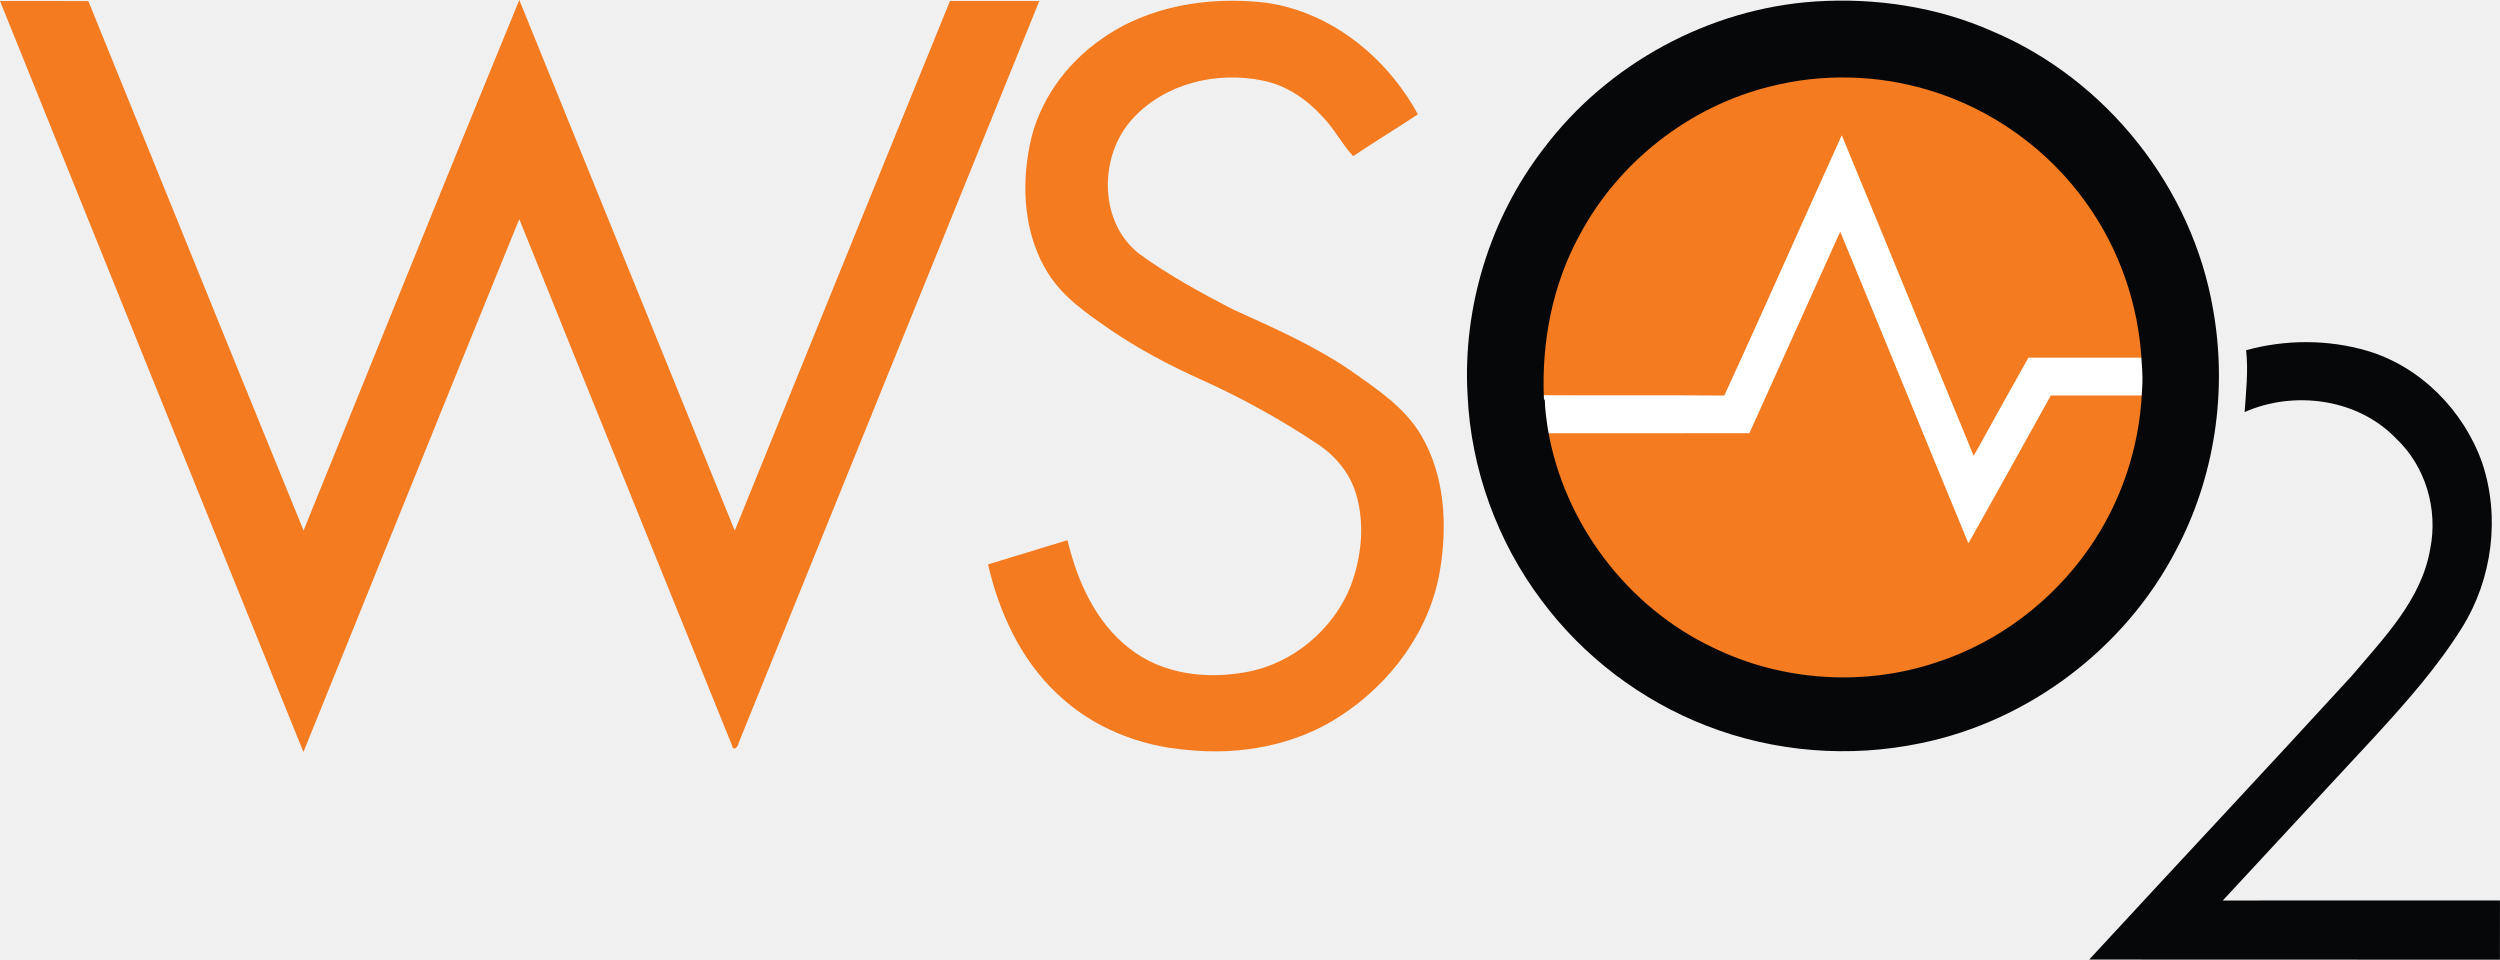
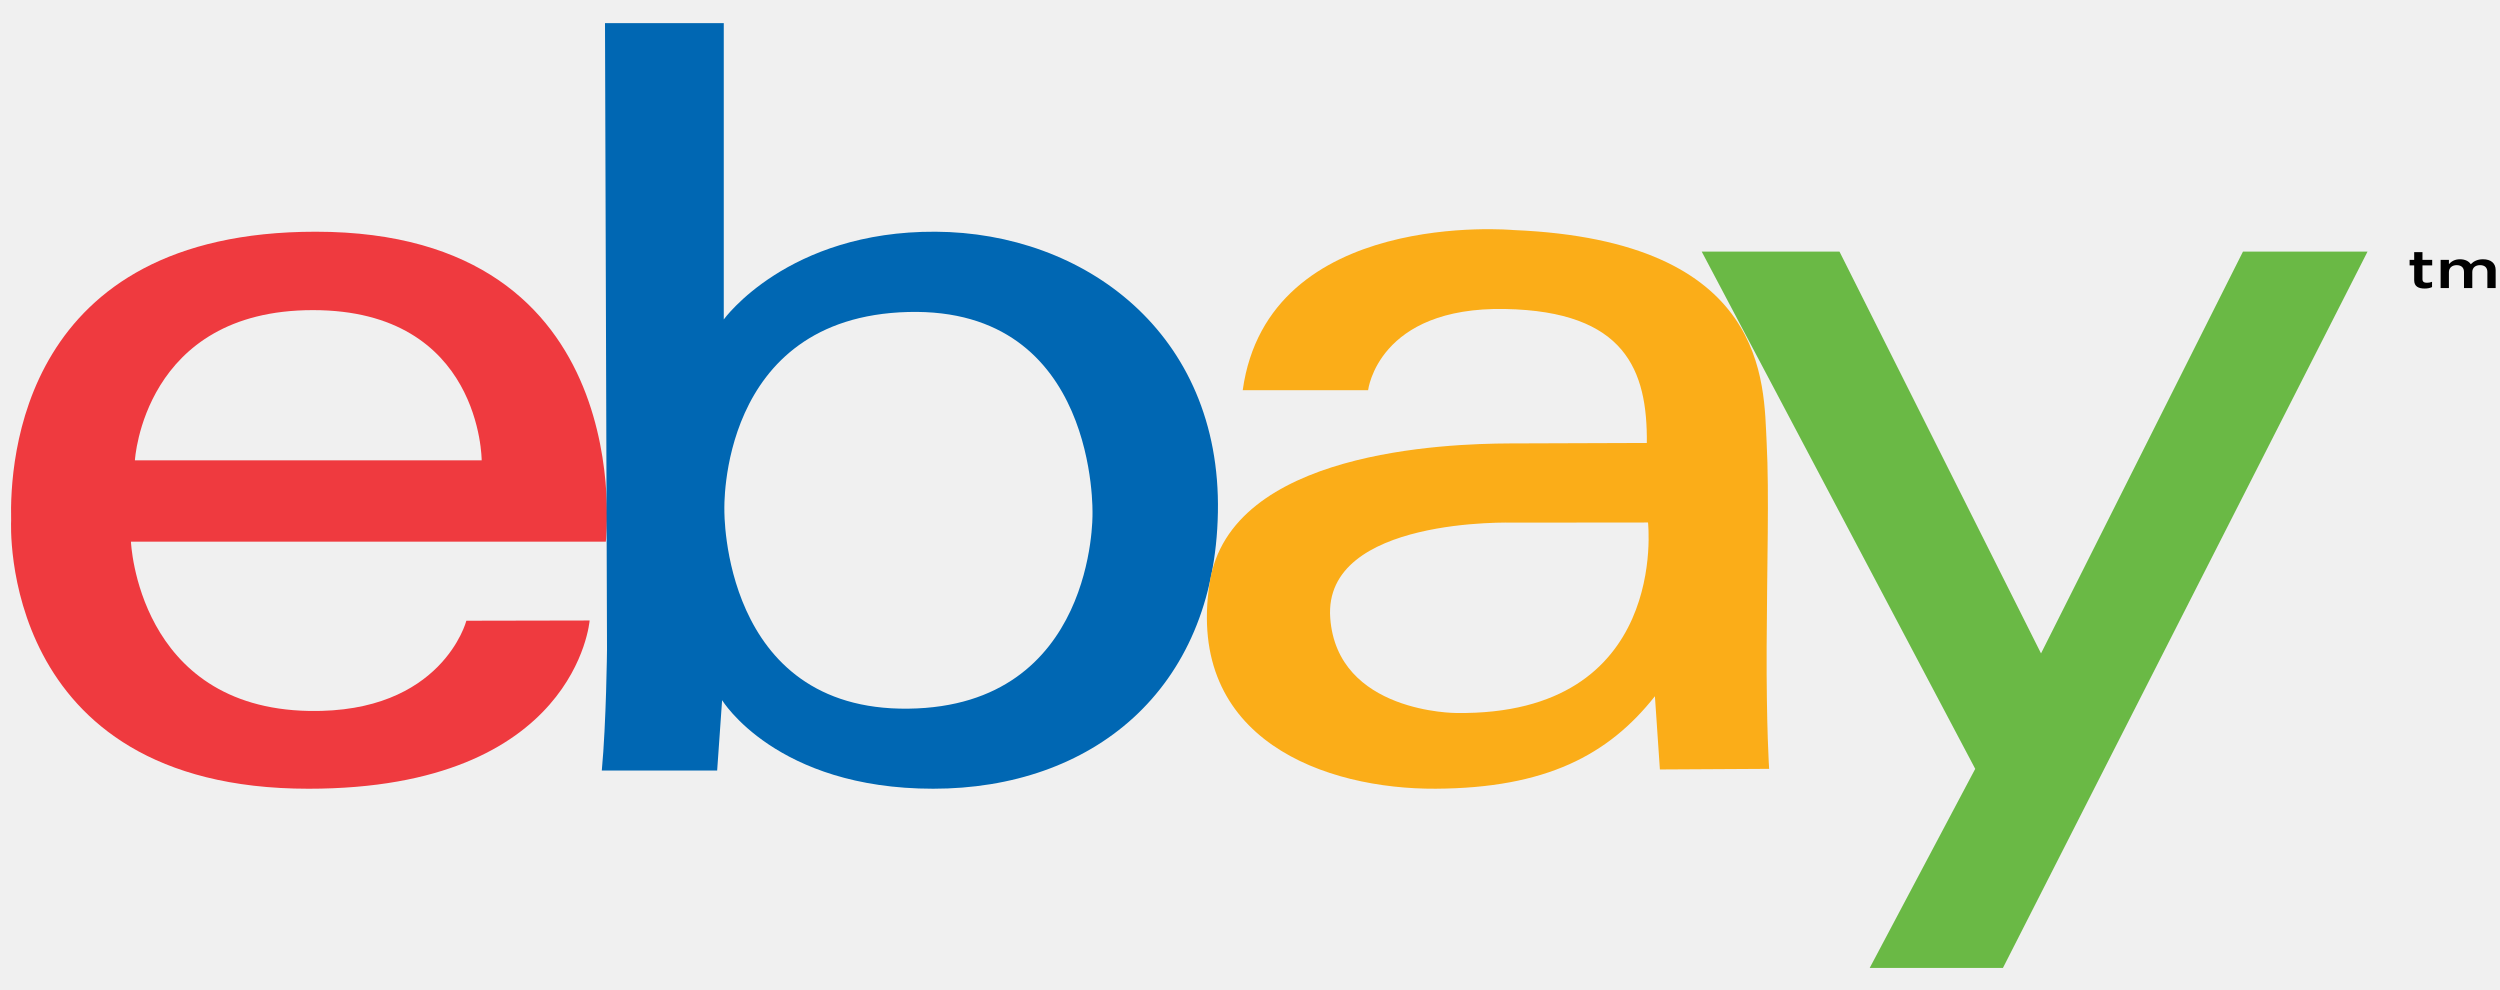
- <svg xmlns="http://www.w3.org/2000/svg" version="1.1" id="wso2" x="0px" y="0px" viewBox="29 -6.639 72 27.639" enable-background="new 29 -6.639 72 27.639" xml:space="preserve">
-   <circle fill="#F47B20" cx="82.076" cy="4.192" r="8.691" />
-   <path fill="#FFFFFF" d="M90.804,3.776l-0.01-0.115h-0.115c-0.53-0.001-1.061,0-1.594,0c-0.531,0-1.062,0-1.593,0h-0.073  l-0.035,0.063c-0.402,0.711-0.798,1.425-1.193,2.14L85.843,6.49c-0.601-1.454-1.198-2.908-1.795-4.363  c-0.63-1.535-1.26-3.07-1.895-4.603l-0.11-0.266L81.924-2.48c-0.456,1.005-0.908,2.013-1.359,3.021  c-0.62,1.383-1.261,2.812-1.905,4.212c-0.897-0.008-1.794-0.007-2.695-0.006c-0.823,0.001-1.648,0.002-2.475-0.004l-0.128-0.001  l0.002,0.128c0.004,0.278,0.044,0.554,0.083,0.821l0.021,0.148h0.108c1.432-0.002,2.863-0.002,4.293-0.001h1.512l0.034-0.073  c0.44-0.972,0.878-1.947,1.316-2.921c0.421-0.938,0.842-1.875,1.267-2.811c0.643,1.552,1.279,3.106,1.917,4.661  c0.558,1.359,1.115,2.719,1.677,4.077l0.098,0.237l0.127-0.224c0.576-1.025,1.147-2.054,1.719-3.082l0.528-0.951  c0.876,0,1.751,0,2.625,0h0.115l0.01-0.115C90.834,4.383,90.831,4.109,90.804,3.776z" />
-   <path fill="#F47B20" d="M29-6.61c0.849,0.001,1.696-0.002,2.545,0.002c2.065,5.082,4.121,10.169,6.198,15.247  c2.069-5.093,4.122-10.194,6.213-15.278c2.067,5.095,4.138,10.188,6.205,15.283c2.068-5.084,4.126-10.172,6.198-15.255  c0.857,0.001,1.716-0.002,2.573,0.001c-2.883,7.122-5.778,14.24-8.658,21.364c-0.008,0.103-0.157,0.273-0.192,0.074  c-2.042-5.053-4.094-10.1-6.127-15.157c-2.084,5.111-4.142,10.233-6.216,15.347C34.82,7.812,31.908,0.602,29-6.61z" />
-   <path fill="#F47B20" d="M60.721-5.513c1.362-0.97,3.118-1.239,4.751-1.046c1.875,0.271,3.473,1.576,4.363,3.213  c-0.618,0.407-1.25,0.793-1.865,1.205c-0.329-0.36-0.55-0.802-0.893-1.15c-0.453-0.498-1.041-0.895-1.709-1.027  c-1.316-0.275-2.805,0.074-3.734,1.083c-0.996,1.055-1.006,3.01,0.193,3.919c0.841,0.609,1.756,1.108,2.677,1.586  c1.174,0.532,2.363,1.052,3.429,1.787c0.741,0.523,1.531,1.047,2,1.847c0.684,1.164,0.755,2.589,0.537,3.894  c-0.291,1.735-1.421,3.248-2.881,4.192c-1.289,0.842-2.883,1.128-4.401,0.968c-1.382-0.108-2.744-0.654-3.748-1.624  c-1.047-0.983-1.665-2.335-1.985-3.718c0.763-0.234,1.526-0.463,2.288-0.698c0.283,1.176,0.807,2.364,1.789,3.12  c0.933,0.742,2.211,0.893,3.355,0.68c1.338-0.239,2.507-1.217,3.011-2.474c0.314-0.84,0.416-1.786,0.158-2.653  c-0.175-0.6-0.595-1.103-1.111-1.443c-1.075-0.714-2.207-1.342-3.385-1.869c-0.904-0.408-1.784-0.874-2.603-1.436  c-0.654-0.453-1.336-0.917-1.767-1.604c-0.69-1.087-0.784-2.461-0.533-3.698C58.902-3.703,59.689-4.796,60.721-5.513z" />
-   <path fill="#060709" d="M81.274-6.596c1.743-0.113,3.52,0.152,5.121,0.864c3.276,1.389,5.746,4.501,6.343,8.011  c0.419,2.347,0.048,4.832-1.074,6.939c-1.465,2.814-4.231,4.91-7.342,5.546c-2.047,0.43-4.217,0.261-6.168-0.498  c-1.884-0.728-3.556-1.996-4.76-3.617c-1.276-1.699-2.032-3.785-2.128-5.908c-0.145-2.528,0.646-5.1,2.194-7.105  C75.301-4.806,78.221-6.391,81.274-6.596z M79.977-4.147c-2.324,0.573-4.367,2.172-5.489,4.285  c-0.785,1.439-1.099,3.101-1.022,4.731h0.024c0.004,0.283,0.047,0.565,0.088,0.846c0.455,2.707,2.287,5.133,4.77,6.303  c1.988,0.968,4.358,1.12,6.453,0.409c1.752-0.574,3.295-1.744,4.35-3.254c0.934-1.328,1.469-2.926,1.538-4.546  c0.024-0.281,0.014-0.561-0.009-0.841c-0.083-1.637-0.639-3.25-1.596-4.581c-1.104-1.553-2.738-2.719-4.566-3.258  C83.049-4.491,81.462-4.526,79.977-4.147z" />
-   <path fill="#060709" d="M93.688,3.447c1.131-0.311,2.351-0.314,3.479,0.015c1.542,0.453,2.786,1.721,3.318,3.223  c0.526,1.563,0.294,3.35-0.576,4.747c-0.709,1.137-1.603,2.146-2.506,3.132c-1.461,1.578-2.927,3.152-4.387,4.732  c2.661-0.004,5.322-0.001,7.983-0.002c-0.001,0.568,0.001,1.136-0.001,1.705c-3.943-0.004-7.886,0.003-11.829-0.003  c2.519-2.731,5.062-5.44,7.571-8.18c0.917-1.088,1.998-2.181,2.249-3.64c0.232-1.143-0.129-2.387-0.985-3.189  c-1.102-1.147-2.93-1.389-4.359-0.759C93.685,4.637,93.755,4.04,93.688,3.447z" />
+ <svg xmlns="http://www.w3.org/2000/svg" version="1.1" id="Layer_1" x="0px" y="0px" width="960px" height="380px" viewBox="0 0 960 380" enable-background="new 0 0 960 380" xml:space="preserve">
+   <g>
+     <g>
+       <path fill="#EF3A3F" d="M121.238,88.978C8.094,88.958,3.695,177.037,4.275,199.902c0,0-5.542,102.974,114.195,102.974    c102.883,0,107.951-64.608,107.951-64.608l-47.337,0.092c0,0-9.217,35.595-60.422,34.642    c-65.821-1.225-68.378-64.994-68.378-64.994h182.353C232.64,208,246.473,88.999,121.238,88.978z M51.804,176.773    c0,0,3.238-57.668,68.318-57.685c64.842-0.019,64.842,57.685,64.842,57.685H51.804z" />
+     </g>
+   </g>
+   <g>
+     <g>
+       <path fill="#0067B3" d="M359.292,88.978c-56.89-0.317-81.363,33.691-81.363,33.691V8.884h-45.609l0.771,240.474    c0,0-0.276,28.015-1.998,46.523h44.295l1.9-27.012c0,0,20.666,34.004,81.046,34.004c60.39,0,108.068-37.19,109.341-106.154    C468.939,127.75,416.184,89.292,359.292,88.978z M348.84,272.128c-71.845,0.9-70.678-76.201-70.678-76.201    s-2.621-74.214,70.563-76.124c73.172-1.908,70.792,77.707,70.792,77.707S420.688,271.217,348.84,272.128z" />
+     </g>
+   </g>
+   <g>
+     <g>
+       <path fill="#FBAD18" d="M678.392,248.408c0.116-31.105,1.023-58.881,0-78.473c-1.194-22.716,0.955-77.543-97.258-81.597    c0,0-94.152-8.582-103.93,61.499h48.151c0,0,3.74-32.105,52.608-31.182c46.239,0.873,54.669,23.554,54.423,51.444    c0,0-39.631,0.112-52.857,0.179c-23.834,0.118-107.252,2.761-115.038,53.568c-9.263,60.419,44.659,79.262,86.848,79.022    c42.193-0.239,66.265-12.871,84.146-35.515l1.911,28.123l41.953-0.238C679.35,295.239,678.269,279.516,678.392,248.408z     M559.206,273.789c0,0-45.712,0.056-48.395-36.467c-2.855-38.976,70.322-36.632,70.322-36.632l51.703-0.051    C632.841,200.64,641.211,274.86,559.206,273.789z" />
+     </g>
+   </g>
+   <polygon fill="#6AB945" points="653.448,96.603 706.358,96.603 783.751,250.91 861.306,96.603 909.14,96.603 769.129,371.683   717.967,371.683 758.485,295.239 " />
+   <g>
+     <path d="M927.047,107.616v-5.695h-1.76V99.79h1.76v-2.974h3.181v2.974h3.733v2.131h-3.733v5.308c0,0.964,0.628,1.354,1.706,1.354   c0.71,0,1.352-0.125,1.972-0.37v2.03c-0.784,0.35-1.65,0.557-2.862,0.557C928.699,110.796,927.047,109.997,927.047,107.616z" />
+     <path d="M937.202,99.785h3.184v1.639c0.897-0.96,2.105-1.866,4.242-1.866c1.989,0,3.412,0.759,4.149,1.907   c1.105-1.148,2.579-1.907,4.688-1.907c3.017,0,4.866,1.497,4.866,4.141v6.908h-3.181v-6.146c0-1.723-1.031-2.646-2.812-2.646   c-1.747,0-2.979,0.947-2.979,2.688v6.108h-3.184v-6.168c0-1.681-1.058-2.624-2.812-2.624c-1.761,0-2.979,1.029-2.979,2.687v6.108   h-3.184V99.785L937.202,99.785z" />
+   </g>
</svg>
